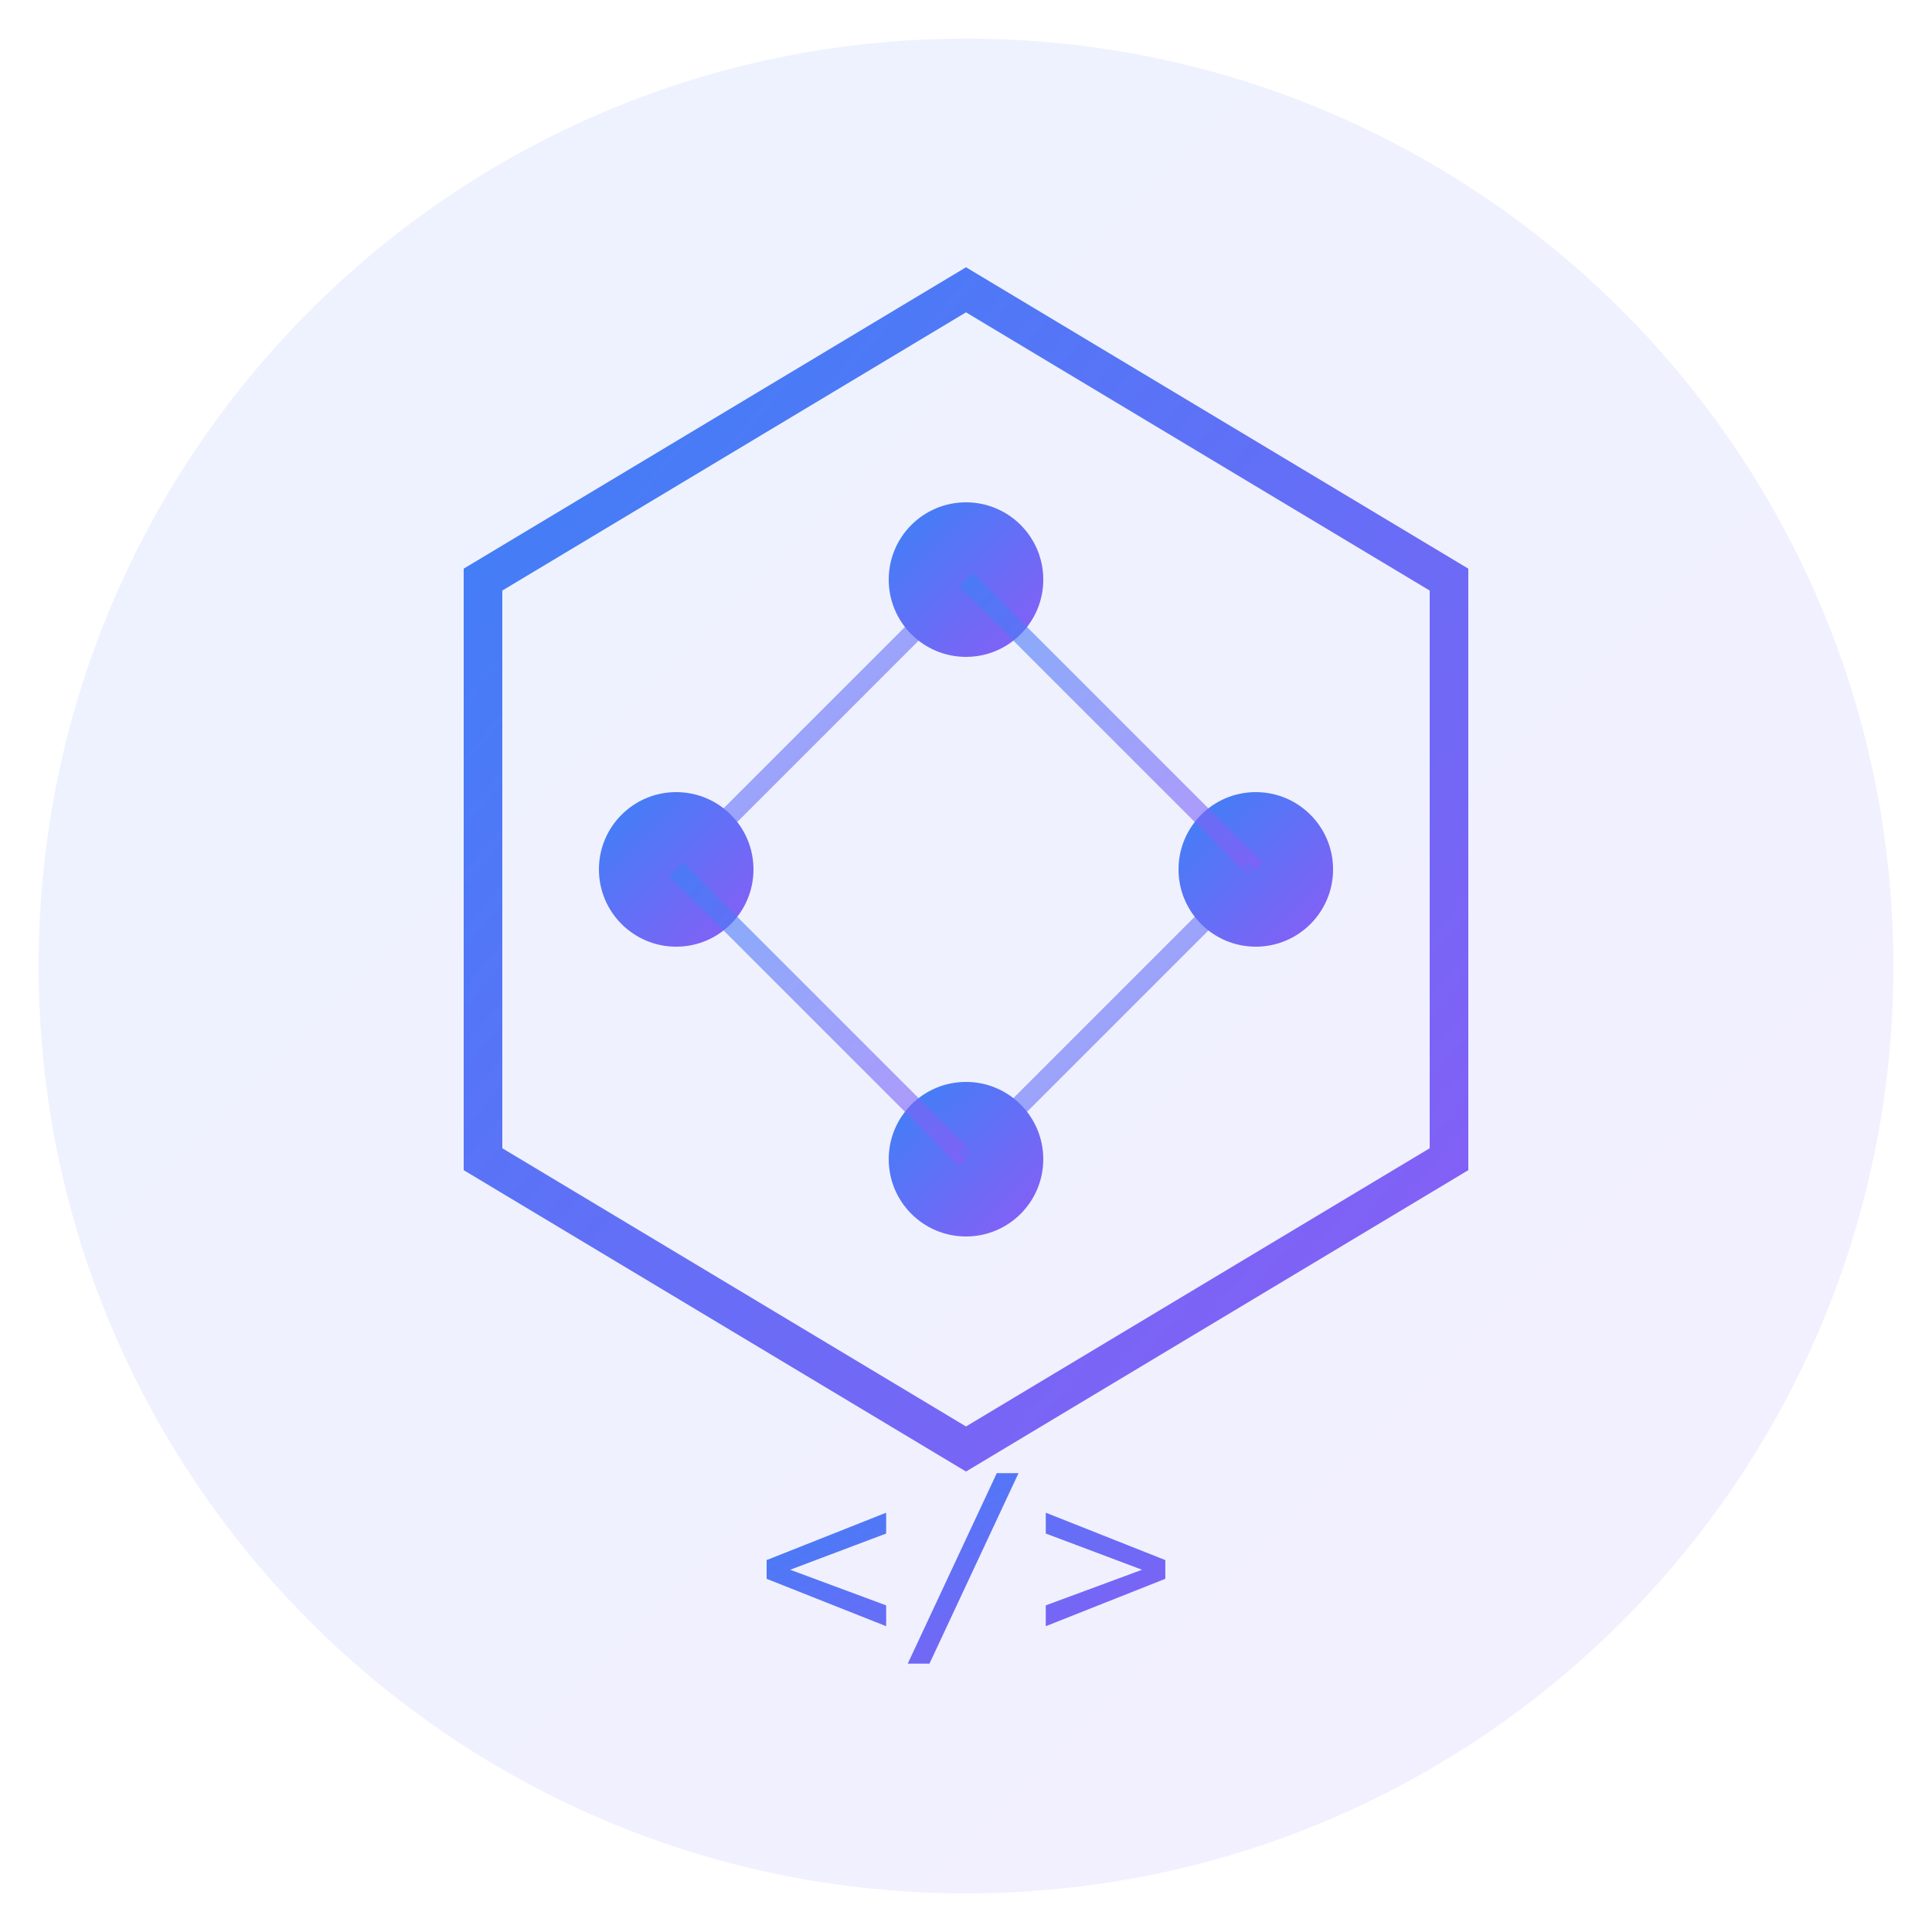
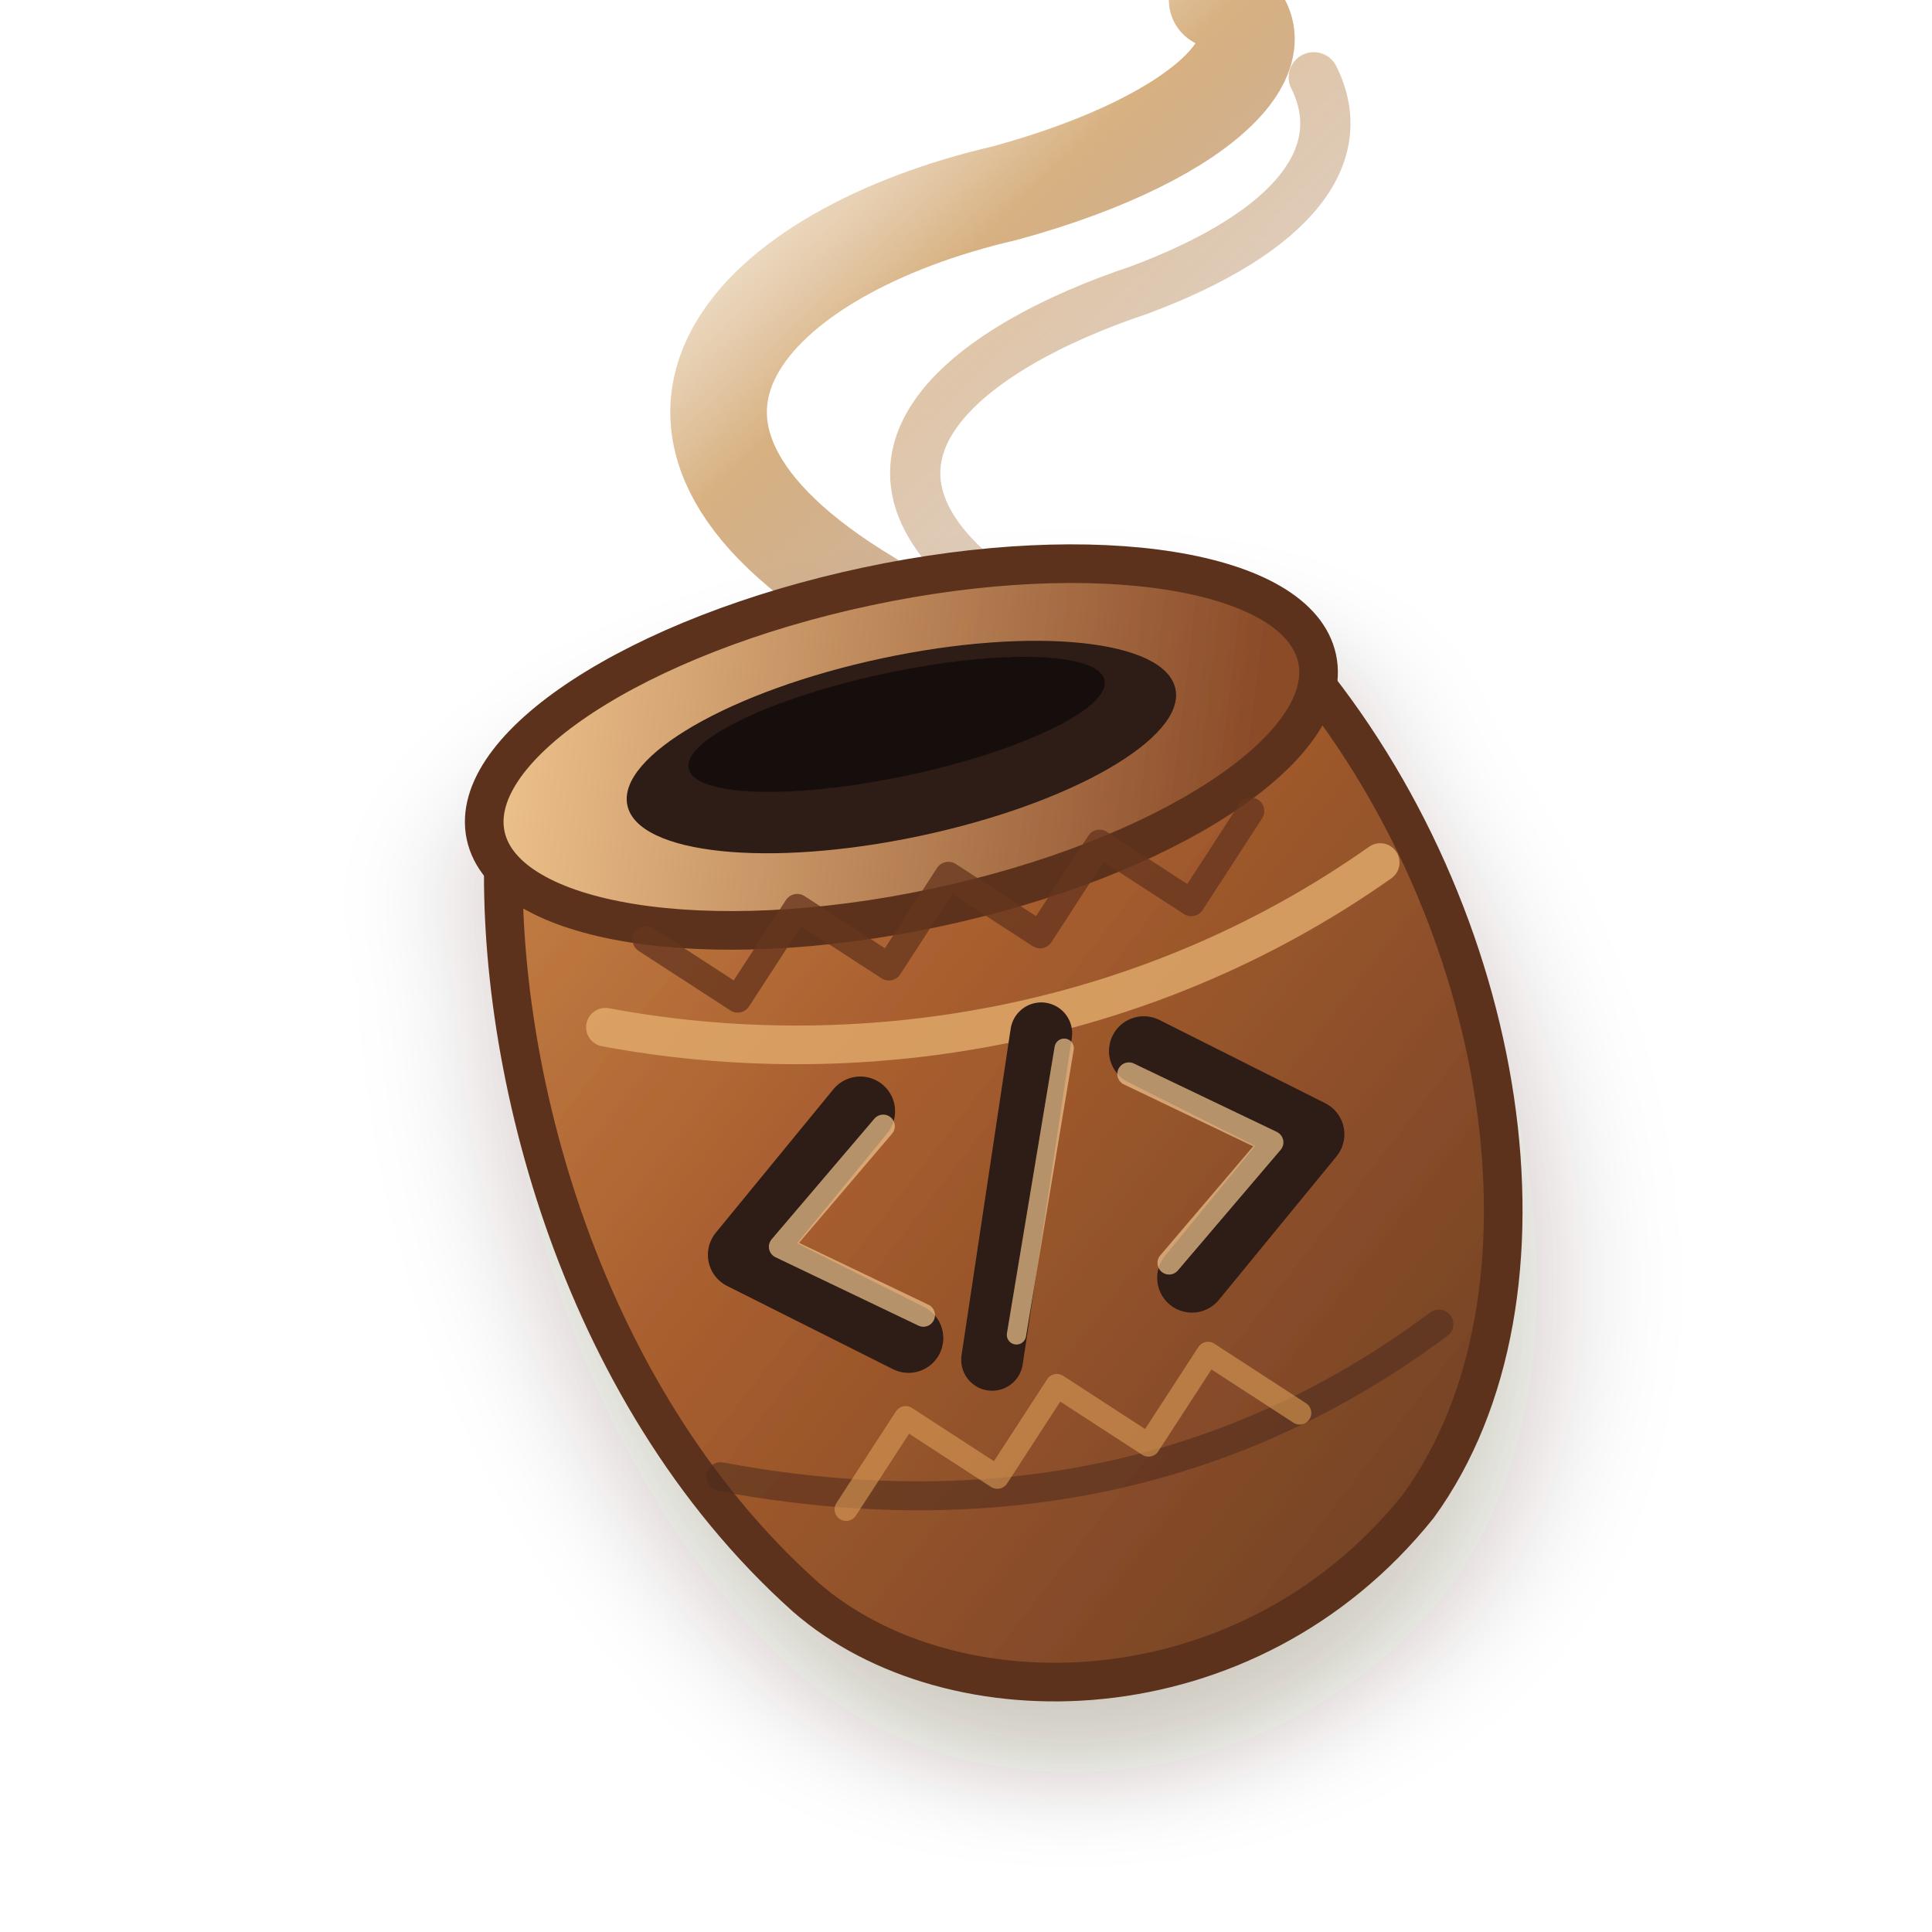
- <svg xmlns="http://www.w3.org/2000/svg" width="100" height="100" viewBox="0 0 100 100">
+ <svg xmlns="http://www.w3.org/2000/svg" width="100" height="100" viewBox="0 0 100 100" fill="none">
  <defs>
-     <linearGradient id="gradient" x1="0%" y1="0%" x2="100%" y2="100%">
-       <stop offset="0%" style="stop-color:#3B82F6;stop-opacity:1" />
-       <stop offset="100%" style="stop-color:#8B5CF6;stop-opacity:1" />
+     <linearGradient id="clay" x1="24" y1="24" x2="78" y2="88" gradientUnits="userSpaceOnUse">
+       <stop stop-color="#D49352" />
+       <stop offset="0.45" stop-color="#A85E2E" />
+       <stop offset="1" stop-color="#673B24" />
    </linearGradient>
+     <linearGradient id="rim" x1="31" y1="29" x2="69" y2="42" gradientUnits="userSpaceOnUse">
+       <stop stop-color="#F0C58E" />
+       <stop offset="1" stop-color="#8A4B28" />
+     </linearGradient>
+     <linearGradient id="smoke" x1="32" y1="3" x2="62" y2="35" gradientUnits="userSpaceOnUse">
+       <stop stop-color="#E8D3B5" stop-opacity="0" />
+       <stop offset="0.45" stop-color="#D3A873" stop-opacity="0.9" />
+       <stop offset="1" stop-color="#8C5A38" stop-opacity="0.22" />
+     </linearGradient>
+     <filter id="shadow" x="15" y="17" width="74" height="78" filterUnits="userSpaceOnUse">
+       <feDropShadow dx="0" dy="4" stdDeviation="3" flood-color="#3A2115" flood-opacity="0.24" />
+     </filter>
  </defs>
-   <circle cx="50" cy="50" r="48" fill="url(#gradient)" opacity="0.1" />
-   <path d="M50 15 L75 30 L75 60 L50 75 L25 60 L25 30 Z" fill="none" stroke="url(#gradient)" stroke-width="2" />
-   <circle cx="50" cy="30" r="4" fill="url(#gradient)" />
-   <circle cx="35" cy="45" r="4" fill="url(#gradient)" />
-   <circle cx="65" cy="45" r="4" fill="url(#gradient)" />
-   <circle cx="50" cy="60" r="4" fill="url(#gradient)" />
-   <line x1="50" y1="30" x2="35" y2="45" stroke="url(#gradient)" stroke-width="1" opacity="0.6" />
-   <line x1="50" y1="30" x2="65" y2="45" stroke="url(#gradient)" stroke-width="1" opacity="0.6" />
-   <line x1="35" y1="45" x2="50" y2="60" stroke="url(#gradient)" stroke-width="1" opacity="0.6" />
-   <line x1="65" y1="45" x2="50" y2="60" stroke="url(#gradient)" stroke-width="1" opacity="0.6" />
-   <text x="50" y="85" font-family="monospace" font-size="12" text-anchor="middle" fill="url(#gradient)">&lt;/&gt;</text>
+   <path d="M45 31C30 22 39 13 52 10C63 7 67 2 63 0" stroke="url(#smoke)" stroke-width="5" stroke-linecap="round" />
+   <path d="M52 31C42 24 50 18 59 15C67 12 70 8 68 4" stroke="url(#smoke)" stroke-width="2.6" stroke-linecap="round" opacity="0.72" />
+   <g transform="rotate(-12 52 59)" filter="url(#shadow)">
+     <path d="M30 38C27 49 27.5 67 37 80C43 88 58 91 69 82C79 73 80 53 72 38H30Z" fill="url(#clay)" stroke="#5C321D" stroke-width="2" />
+     <ellipse cx="51" cy="38" rx="22" ry="8.5" fill="url(#rim)" stroke="#5C321D" stroke-width="2" />
+     <ellipse cx="51" cy="38" rx="14.5" ry="4.7" fill="#2D1A13" />
+     <ellipse cx="51" cy="36.8" rx="11" ry="2.7" fill="#160E0A" opacity="0.9" />
+     <path d="M33 49C45 54 60 55 74 49" stroke="#E2AC6D" stroke-width="2" stroke-linecap="round" opacity="0.8" />
+     <path d="M34 73C46 78 59 79 72 73" stroke="#4D2919" stroke-width="1.5" stroke-linecap="round" opacity="0.55" />
+     <path d="M36 45L40 49L44 45L48 49L52 45L56 49L60 45L64 49L68 45" stroke="#66361F" stroke-width="1.4" stroke-linecap="round" stroke-linejoin="round" opacity="0.78" />
+     <path d="M40 76L44 72L48 76L52 72L56 76L60 72L64 76" stroke="#D99A55" stroke-width="1.2" stroke-linecap="round" stroke-linejoin="round" opacity="0.62" />
+     <path d="M45 56L37.5 62L45 68" stroke="#2D1A13" stroke-width="3.6" stroke-linecap="round" stroke-linejoin="round" />
+     <path d="M55 54L49 70" stroke="#2D1A13" stroke-width="3.2" stroke-linecap="round" />
+     <path d="M60 56L67.5 62L60 68" stroke="#2D1A13" stroke-width="3.6" stroke-linecap="round" stroke-linejoin="round" />
+     <path d="M46 57L39.5 62L46 67" stroke="#F0C58E" stroke-width="1.2" stroke-linecap="round" stroke-linejoin="round" opacity="0.7" />
+     <path d="M56 55L50.5 69" stroke="#F0C58E" stroke-width="1" stroke-linecap="round" opacity="0.7" />
+     <path d="M59 57L65.5 62L59 67" stroke="#F0C58E" stroke-width="1.2" stroke-linecap="round" stroke-linejoin="round" opacity="0.7" />
+   </g>
</svg>
